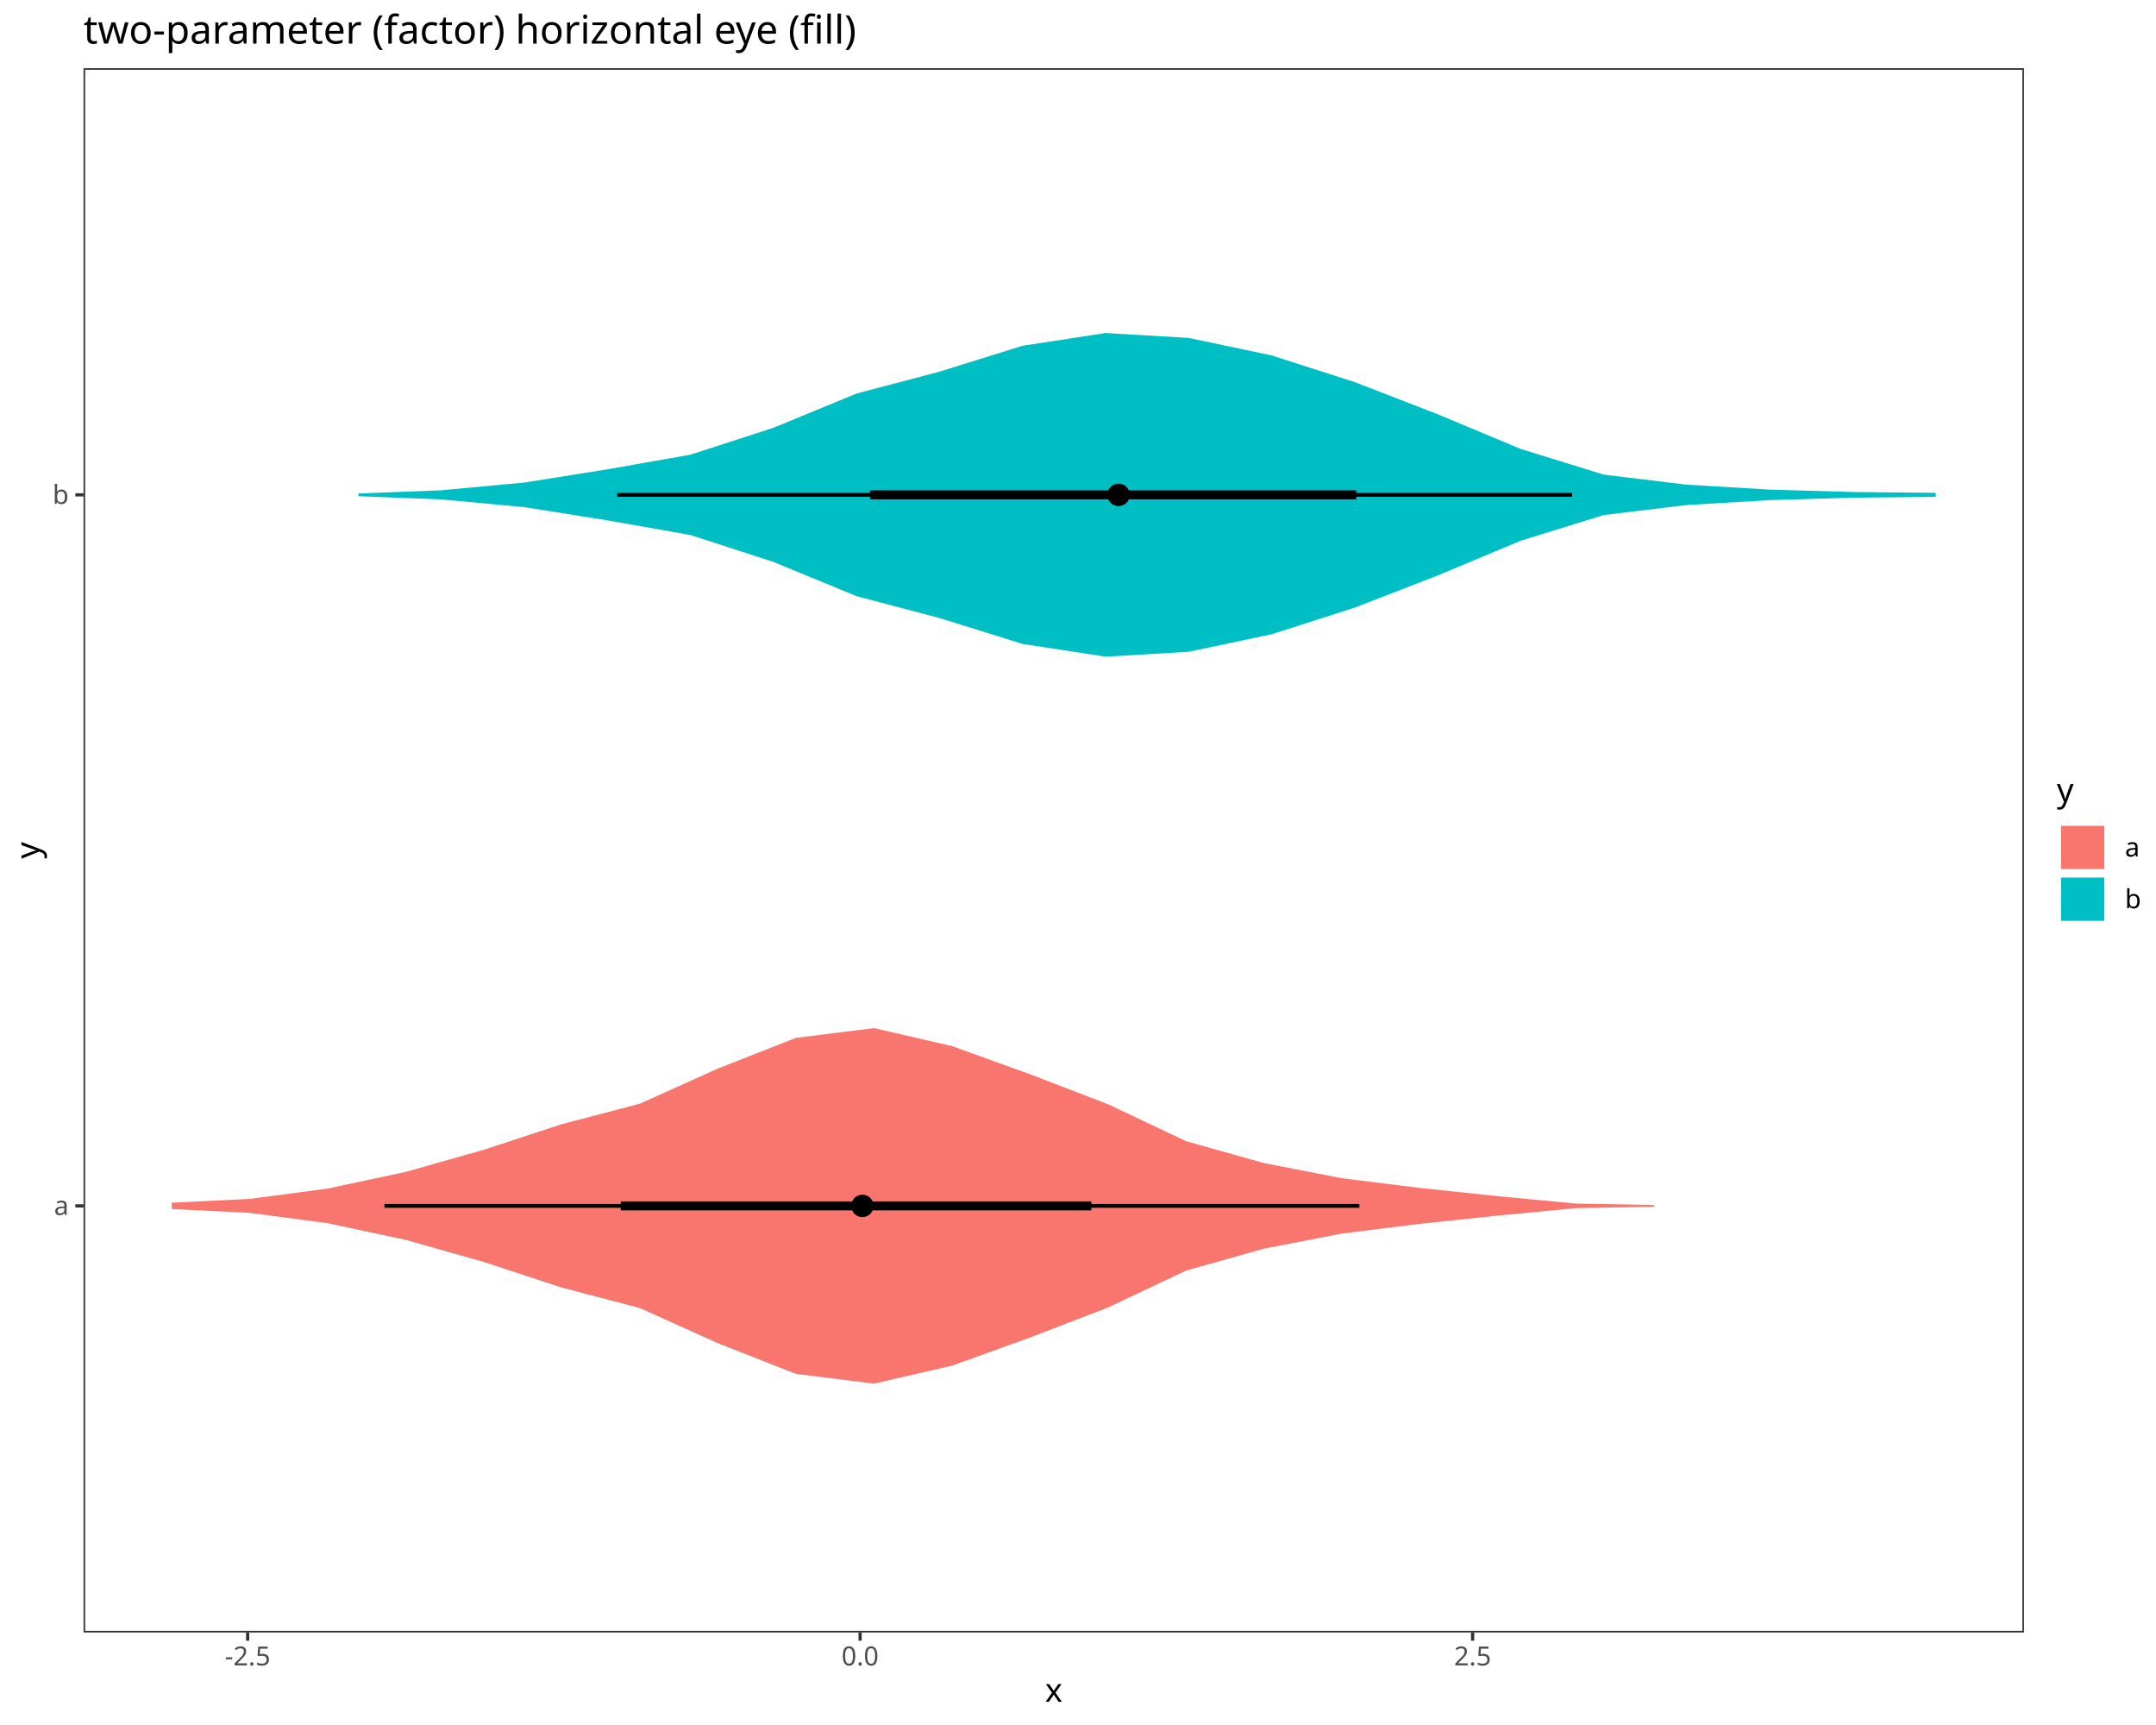
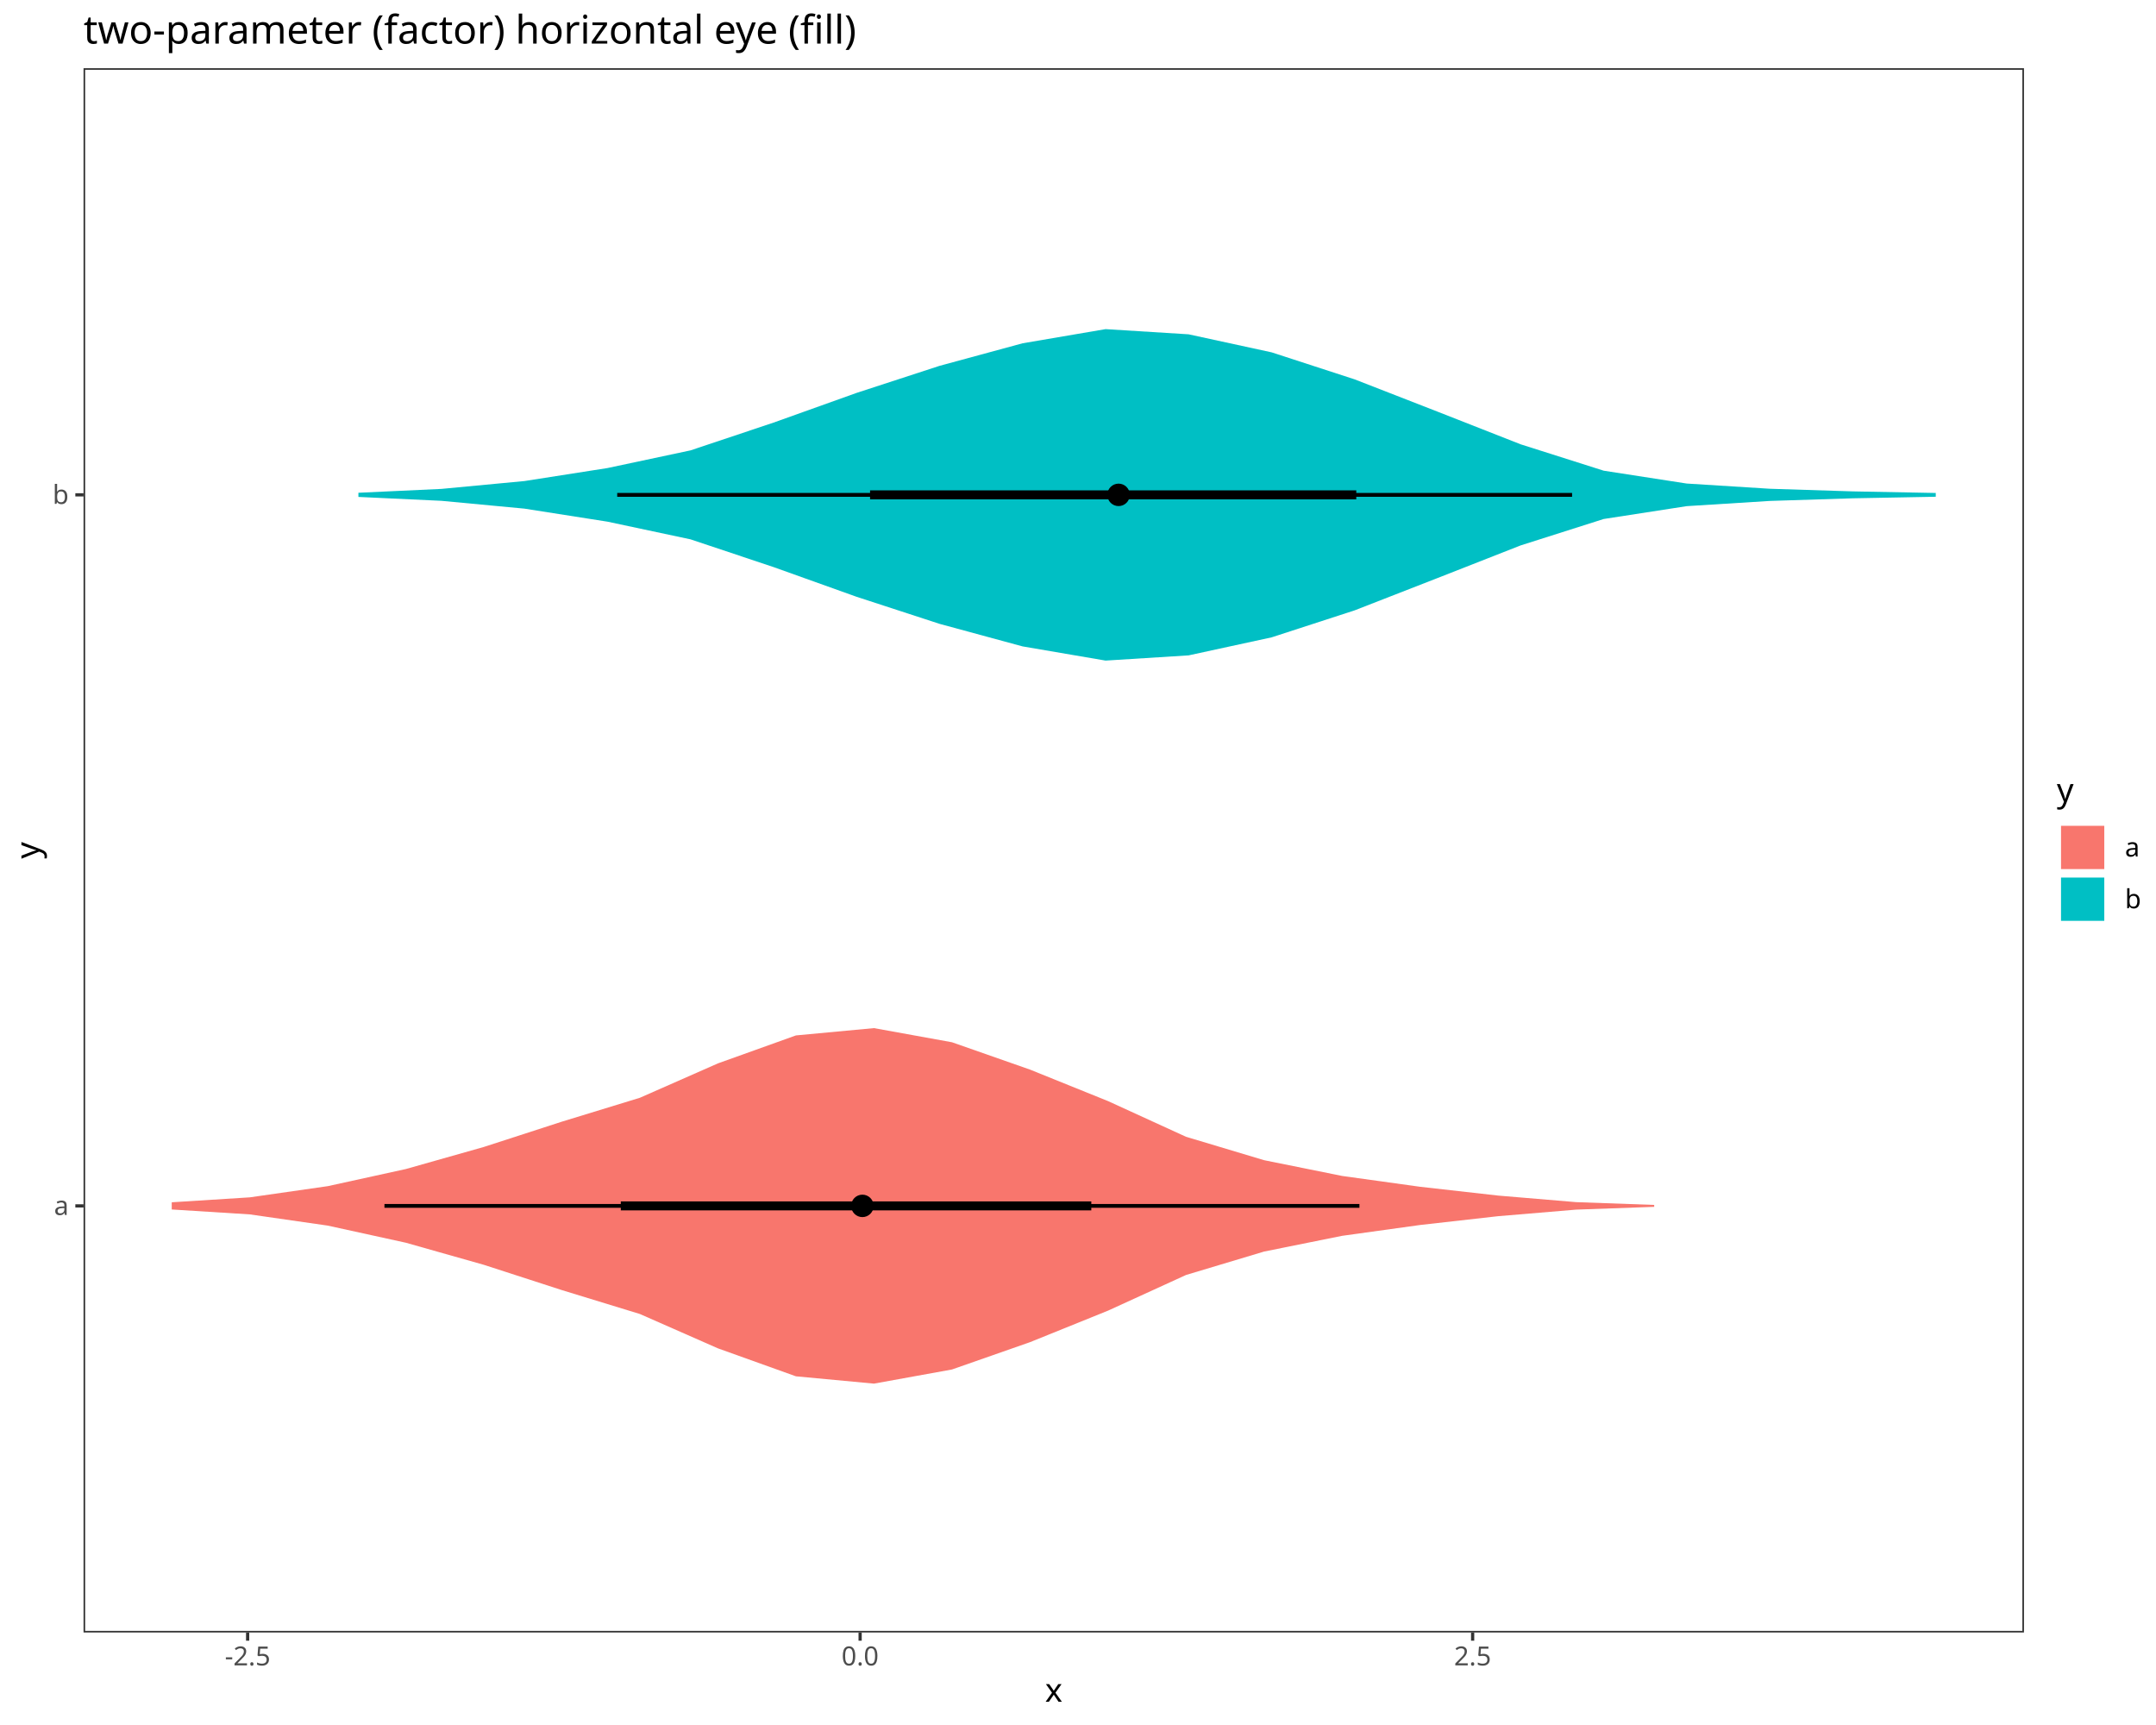
<svg xmlns="http://www.w3.org/2000/svg" class="svglite" data-engine-version="2.0" width="720.00pt" height="576.00pt" viewBox="0 0 720.00 576.00">
  <defs>
    <style type="text/css">
    .svglite line, .svglite polyline, .svglite polygon, .svglite path, .svglite rect, .svglite circle {
      fill: none;
      stroke: #000000;
      stroke-linecap: round;
      stroke-linejoin: round;
      stroke-miterlimit: 10.00;
    }
  </style>
  </defs>
  <rect width="100%" height="100%" style="stroke: none; fill: #FFFFFF;" />
  <defs>
    <clipPath id="cpMC4wMHw3MjAuMDB8MC4wMHw1NzYuMDA=">
      <rect x="0.00" y="0.00" width="720.00" height="576.00" />
    </clipPath>
  </defs>
  <g clip-path="url(#cpMC4wMHw3MjAuMDB8MC4wMHw1NzYuMDA=)">
    <rect x="0.00" y="0.00" width="720.00" height="576.00" style="stroke-width: 1.07; stroke: #FFFFFF; fill: #FFFFFF;" />
  </g>
  <defs>
    <clipPath id="cpMjcuOTB8Njc1LjkxfDIyLjc4fDU0NS4xMQ==">
      <rect x="27.90" y="22.78" width="648.01" height="522.33" />
    </clipPath>
  </defs>
  <g clip-path="url(#cpMjcuOTB8Njc1LjkxfDIyLjc4fDU0NS4xMQ==)">
    <rect x="27.90" y="22.78" width="648.01" height="522.33" style="stroke-width: 1.07; stroke: none; fill: #FFFFFF;" />
-     <polygon points="57.35,401.60 83.41,400.33 109.47,396.87 135.52,391.30 161.58,383.92 187.63,375.37 213.69,368.54 239.75,356.80 265.80,346.56 291.86,343.30 317.91,349.30 343.97,358.70 370.03,368.72 396.08,381.05 422.14,388.38 448.19,393.43 474.25,396.68 500.31,399.43 526.36,401.90 552.42,402.37 552.42,402.95 526.36,403.41 500.31,405.89 474.25,408.64 448.19,411.89 422.14,416.94 396.08,424.27 370.03,436.59 343.97,446.62 317.91,456.01 291.86,462.01 265.80,458.76 239.75,448.52 213.69,436.78 187.63,429.95 161.58,421.39 135.52,414.02 109.47,408.45 83.41,404.99 57.35,403.72 " style="stroke-width: 2.13; stroke: none; fill: #F8766D;" />
-     <polygon points="119.69,164.79 147.42,163.71 175.14,161.12 202.86,156.71 230.59,151.82 258.31,142.83 286.04,131.41 313.76,124.10 341.49,115.45 369.21,111.20 396.93,112.83 424.66,118.68 452.38,127.58 480.11,138.32 507.83,149.91 535.56,158.48 563.28,161.84 591.00,163.48 618.73,164.29 646.45,164.56 646.45,165.91 618.73,166.18 591.00,167.00 563.28,168.63 535.56,171.99 507.83,180.56 480.11,192.16 452.38,202.90 424.66,211.79 396.93,217.65 369.21,219.27 341.49,215.02 313.76,206.37 286.04,199.07 258.31,187.64 230.59,178.65 202.86,173.76 175.14,169.35 147.42,166.77 119.69,165.69 " style="stroke-width: 2.13; stroke: none; fill: #00BFC4;" />
+     <polygon points="57.35,401.46 83.41,399.81 109.47,396.07 135.52,390.36 161.58,382.98 187.63,374.54 213.69,366.56 239.75,355.08 265.80,345.74 291.86,343.30 317.91,348.02 343.97,357.15 370.03,367.67 396.08,379.59 422.14,387.40 448.19,392.66 474.25,396.28 500.31,399.22 526.36,401.41 552.42,402.34 552.42,402.98 526.36,403.91 500.31,406.10 474.25,409.04 448.19,412.66 422.14,417.91 396.08,425.73 370.03,437.64 343.97,448.17 317.91,457.29 291.86,462.01 265.80,459.57 239.75,450.23 213.69,438.76 187.63,430.78 161.58,422.34 135.52,414.96 109.47,409.25 83.41,405.50 57.35,403.86 " style="stroke-width: 2.13; stroke: none; fill: #F8766D;" />
+     <polygon points="119.69,164.54 147.42,163.25 175.14,160.63 202.86,156.29 230.59,150.39 258.31,141.12 286.04,131.20 313.76,122.16 341.49,114.63 369.21,109.90 396.93,111.63 424.66,117.65 452.38,126.67 480.11,137.47 507.83,148.36 535.56,157.17 563.28,161.46 591.00,163.20 618.73,164.08 646.45,164.61 646.45,165.87 618.73,166.39 591.00,167.27 563.28,169.01 535.56,173.30 507.83,182.12 480.11,193.00 452.38,203.81 424.66,212.82 396.93,218.84 369.21,220.58 341.49,215.84 313.76,208.31 286.04,199.27 258.31,189.35 230.59,180.09 202.86,174.19 175.14,169.84 147.42,167.23 119.69,165.93 " style="stroke-width: 2.13; stroke: none; fill: #00BFC4;" />
    <line x1="128.39" y1="402.66" x2="453.98" y2="402.66" style="stroke-width: 1.28; stroke-linecap: butt;" />
    <line x1="206.12" y1="165.24" x2="525.00" y2="165.24" style="stroke-width: 1.28; stroke-linecap: butt;" />
    <line x1="290.56" y1="165.24" x2="452.93" y2="165.24" style="stroke-width: 2.99; stroke-linecap: butt;" />
    <line x1="207.32" y1="402.66" x2="364.44" y2="402.66" style="stroke-width: 2.99; stroke-linecap: butt;" />
    <circle cx="288.00" cy="402.66" r="1.68" style="stroke-width: 1.06; fill: #000000;" />
    <circle cx="373.55" cy="165.24" r="1.68" style="stroke-width: 1.06; fill: #000000;" />
    <circle cx="373.55" cy="165.24" r="3.22" style="stroke-width: 1.06; fill: #000000;" />
    <circle cx="288.00" cy="402.66" r="3.22" style="stroke-width: 1.06; fill: #000000;" />
    <rect x="27.90" y="22.78" width="648.01" height="522.33" style="stroke-width: 1.07; stroke: #333333;" />
  </g>
  <g clip-path="url(#cpMC4wMHw3MjAuMDB8MC4wMHw1NzYuMDA=)">
    <text x="22.97" y="405.69" text-anchor="end" style="font-size: 8.80px; fill: #4D4D4D; font-family: sans;" textLength="4.89px" lengthAdjust="spacingAndGlyphs">a</text>
    <text x="22.97" y="168.26" text-anchor="end" style="font-size: 8.80px; fill: #4D4D4D; font-family: sans;" textLength="4.89px" lengthAdjust="spacingAndGlyphs">b</text>
    <polyline points="25.16,402.66 27.90,402.66 " style="stroke-width: 1.07; stroke: #333333; stroke-linecap: butt;" />
    <polyline points="25.16,165.24 27.90,165.24 " style="stroke-width: 1.07; stroke: #333333; stroke-linecap: butt;" />
    <polyline points="82.70,547.85 82.70,545.11 " style="stroke-width: 1.07; stroke: #333333; stroke-linecap: butt;" />
    <polyline points="287.24,547.85 287.24,545.11 " style="stroke-width: 1.07; stroke: #333333; stroke-linecap: butt;" />
    <polyline points="491.79,547.85 491.79,545.11 " style="stroke-width: 1.07; stroke: #333333; stroke-linecap: butt;" />
    <text x="82.70" y="556.10" text-anchor="middle" style="font-size: 8.80px; fill: #4D4D4D; font-family: sans;" textLength="15.16px" lengthAdjust="spacingAndGlyphs">-2.5</text>
    <text x="287.24" y="556.10" text-anchor="middle" style="font-size: 8.80px; fill: #4D4D4D; font-family: sans;" textLength="12.23px" lengthAdjust="spacingAndGlyphs">0.0</text>
    <text x="491.79" y="556.10" text-anchor="middle" style="font-size: 8.80px; fill: #4D4D4D; font-family: sans;" textLength="12.23px" lengthAdjust="spacingAndGlyphs">2.5</text>
    <text x="351.90" y="568.24" text-anchor="middle" style="font-size: 11.00px; font-family: sans;" textLength="5.50px" lengthAdjust="spacingAndGlyphs">x</text>
    <text transform="translate(13.05,283.95) rotate(-90)" text-anchor="middle" style="font-size: 11.00px; font-family: sans;" textLength="5.50px" lengthAdjust="spacingAndGlyphs">y</text>
    <rect x="686.87" y="259.00" width="27.65" height="49.89" style="stroke-width: 1.07; stroke: none; fill: #FFFFFF;" />
    <text x="686.87" y="267.71" style="font-size: 11.00px; font-family: sans;" textLength="5.50px" lengthAdjust="spacingAndGlyphs">y</text>
    <rect x="686.87" y="274.33" width="17.28" height="17.28" style="stroke-width: 1.07; stroke: none; fill: #FFFFFF;" />
    <rect x="688.28" y="275.75" width="14.45" height="14.45" style="stroke-width: 2.13; stroke: none; stroke-linecap: butt; stroke-linejoin: miter; fill: #F8766D;" />
    <rect x="686.87" y="291.61" width="17.28" height="17.28" style="stroke-width: 1.07; stroke: none; fill: #FFFFFF;" />
    <rect x="688.28" y="293.03" width="14.45" height="14.45" style="stroke-width: 2.13; stroke: none; stroke-linecap: butt; stroke-linejoin: miter; fill: #00BFC4;" />
    <text x="709.63" y="286.00" style="font-size: 8.80px; font-family: sans;" textLength="4.89px" lengthAdjust="spacingAndGlyphs">a</text>
    <text x="709.63" y="303.28" style="font-size: 8.80px; font-family: sans;" textLength="4.89px" lengthAdjust="spacingAndGlyphs">b</text>
    <text x="27.90" y="14.56" style="font-size: 13.20px; font-family: sans;" textLength="241.36px" lengthAdjust="spacingAndGlyphs">two-parameter (factor) horizontal eye (fill)</text>
  </g>
</svg>
